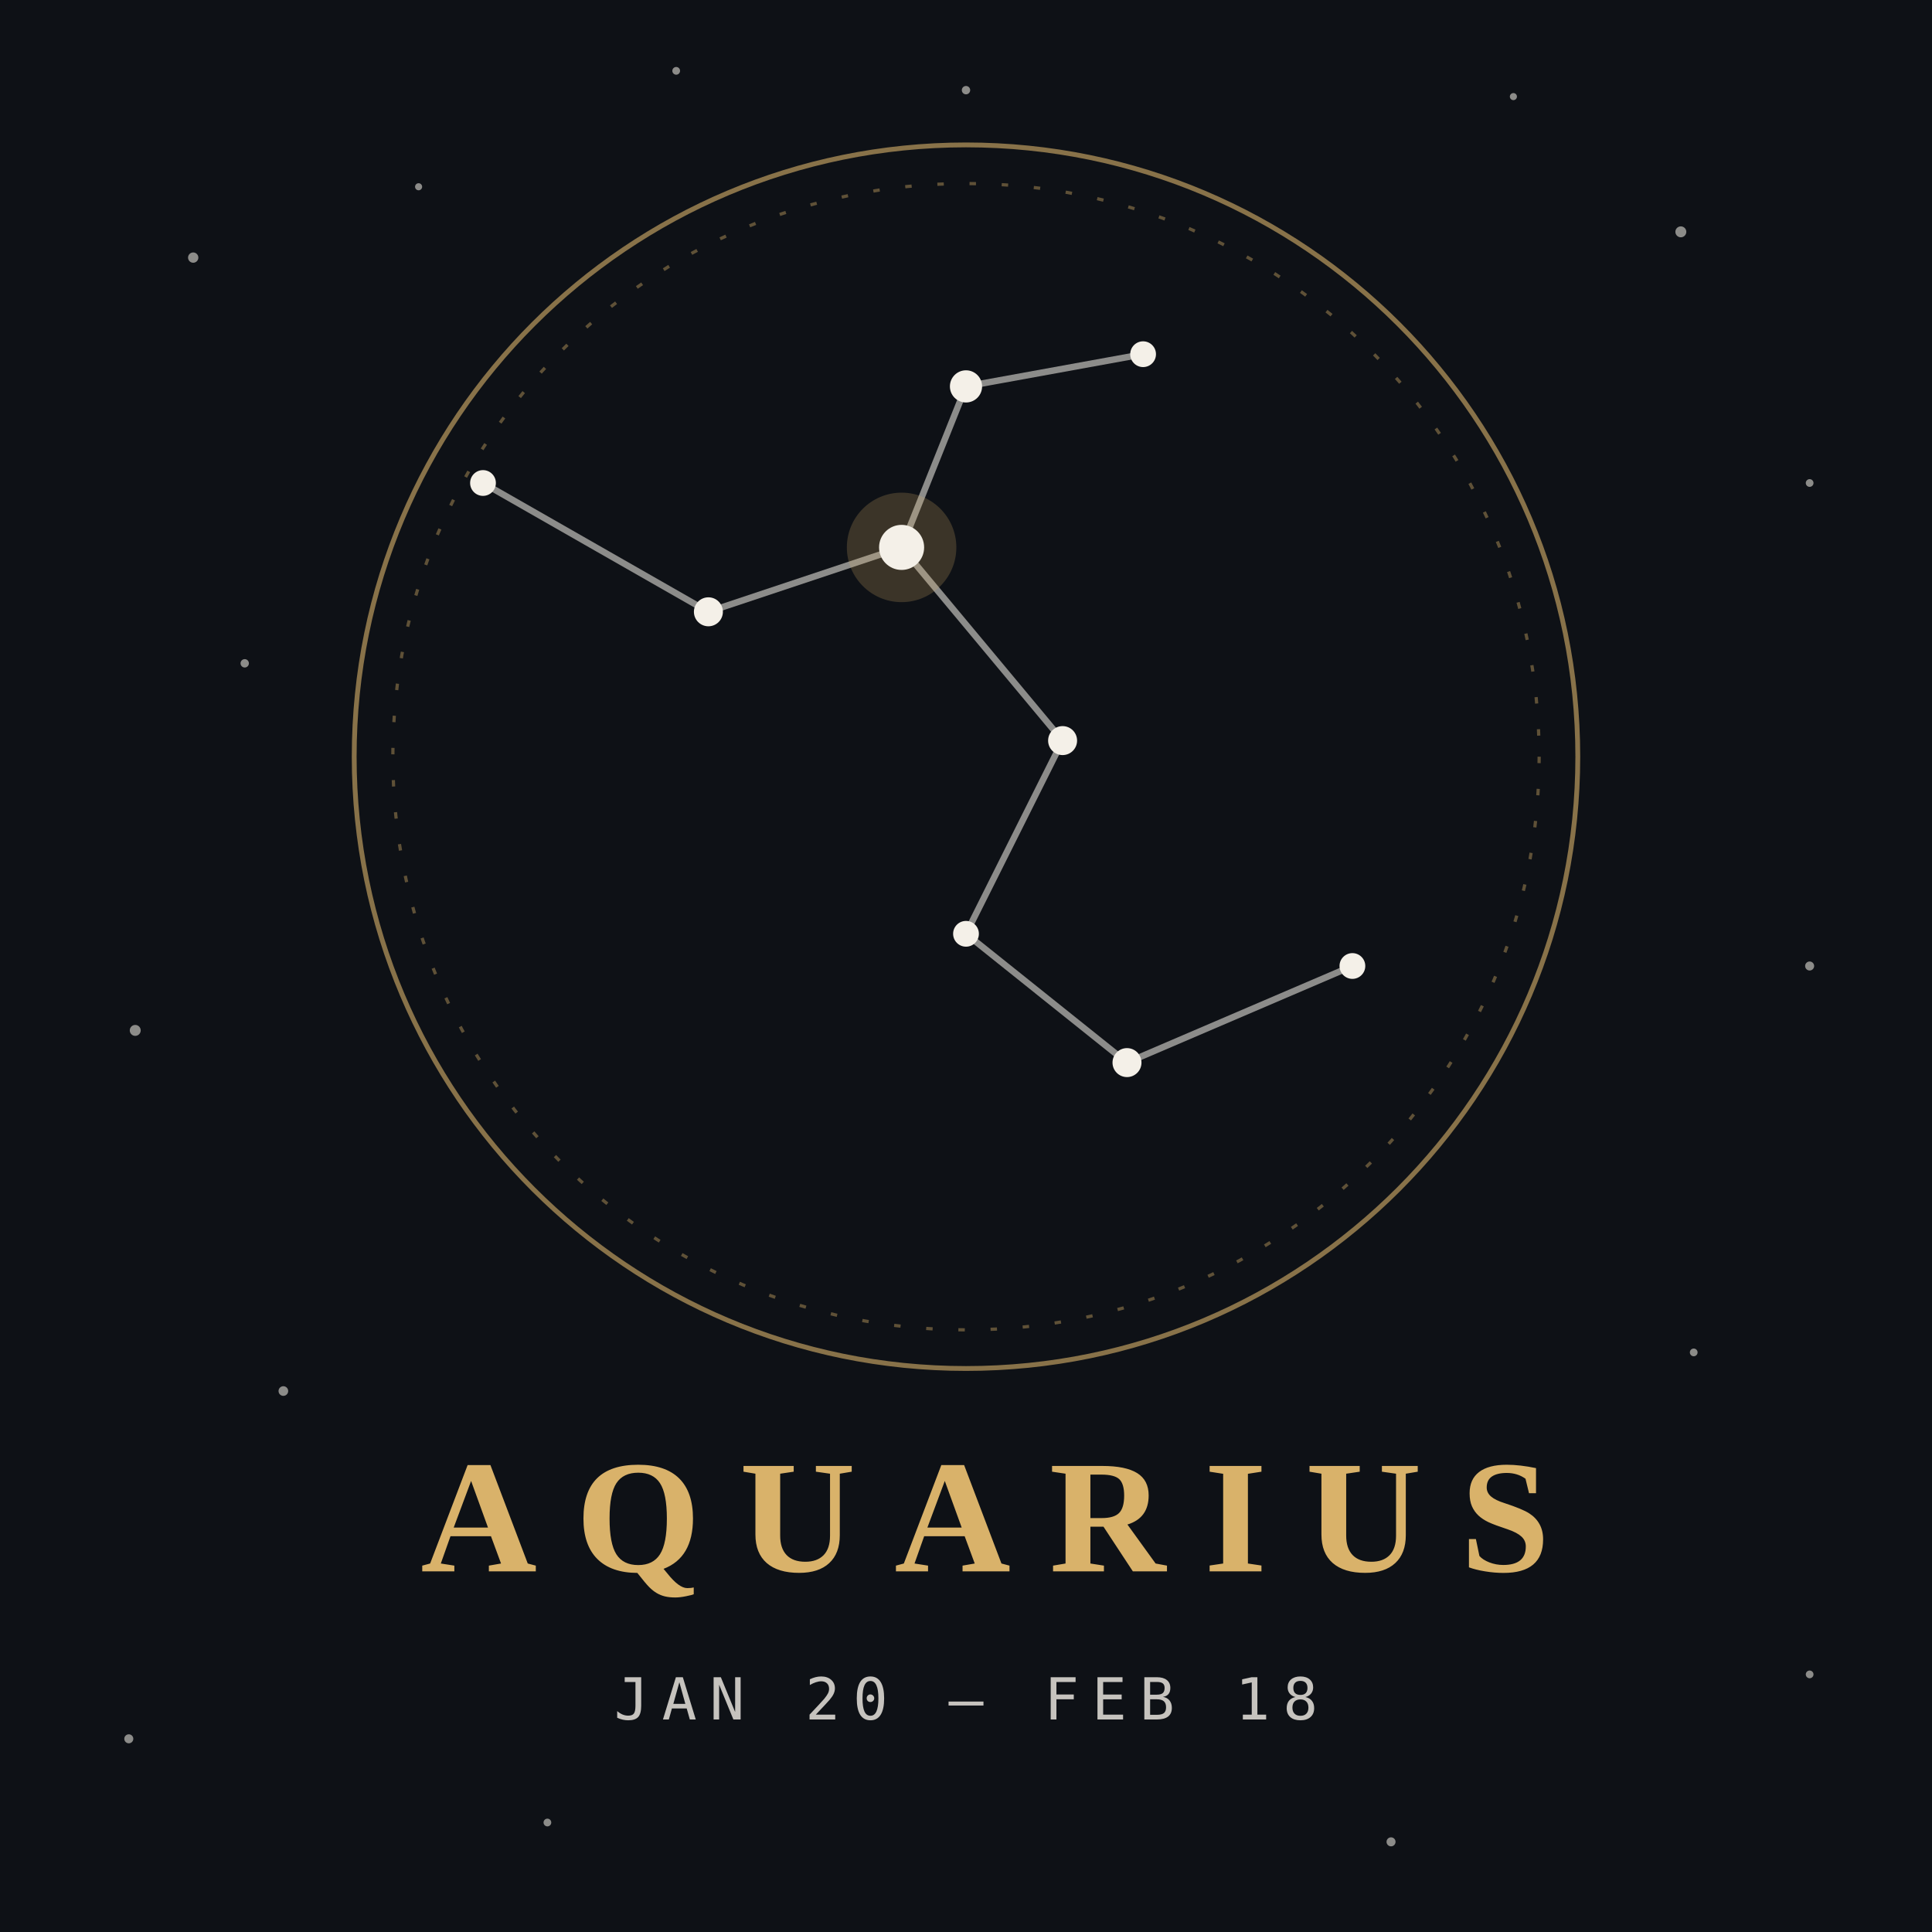
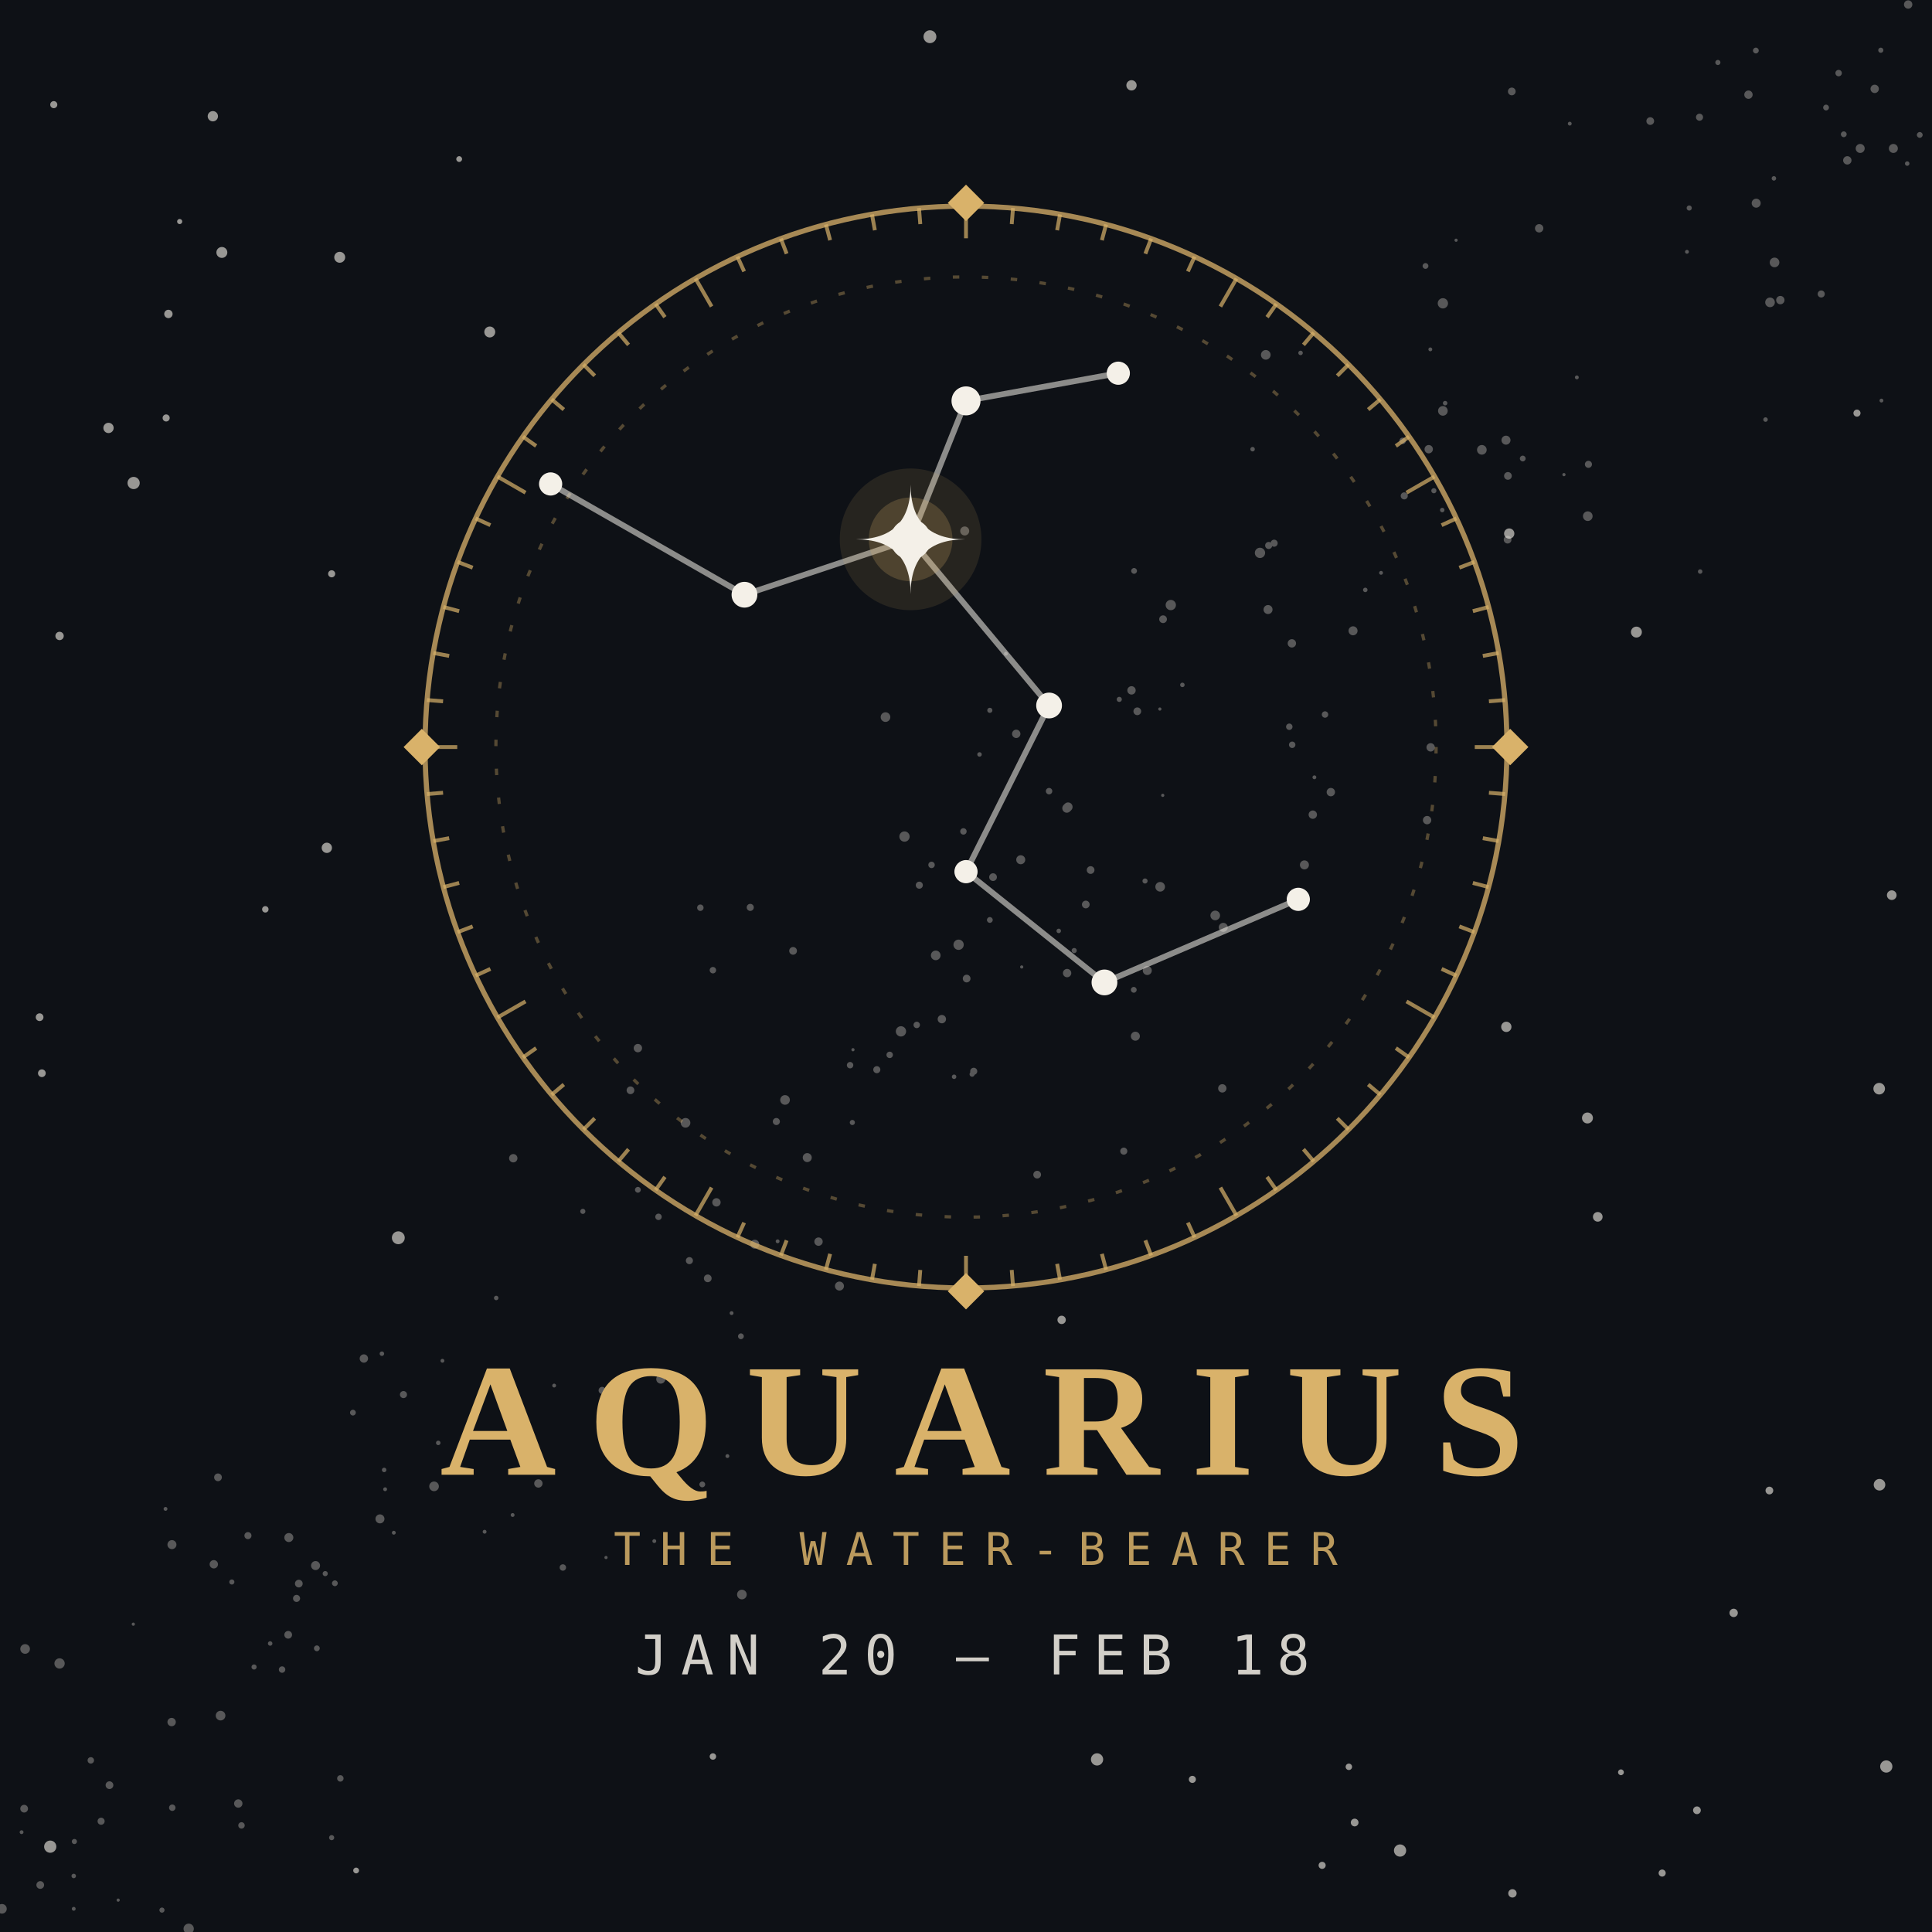
<svg xmlns="http://www.w3.org/2000/svg" viewBox="0 0 600 600">
  <rect width="600" height="600" fill="#0E1116" />
-   <g fill="#F4F0E8" opacity="0.55">
-     <circle cx="60" cy="80" r="1.6" />
-     <circle cx="130" cy="58" r="1.1" />
-     <circle cx="210" cy="22" r="1.2" />
-     <circle cx="300" cy="28" r="1.3" />
-     <circle cx="470" cy="30" r="1.1" />
-     <circle cx="522" cy="72" r="1.7" />
-     <circle cx="562" cy="150" r="1.2" />
-     <circle cx="76" cy="206" r="1.3" />
-     <circle cx="42" cy="320" r="1.7" />
-     <circle cx="562" cy="300" r="1.4" />
-     <circle cx="526" cy="420" r="1.2" />
-     <circle cx="88" cy="432" r="1.5" />
-     <circle cx="40" cy="540" r="1.4" />
-     <circle cx="170" cy="566" r="1.2" />
-     <circle cx="432" cy="572" r="1.4" />
-     <circle cx="562" cy="520" r="1.2" />
-   </g>
-   <circle cx="300" cy="235" r="190" fill="none" stroke="#D9B26A" stroke-width="1.5" opacity="0.6" />
-   <circle cx="300" cy="235" r="178" fill="none" stroke="#D9B26A" stroke-width="1" opacity="0.4" stroke-dasharray="2 8" />
-   <g fill="none" stroke="#F4F0E8" stroke-opacity="0.55" stroke-width="2" stroke-linejoin="round">
-     <polyline points="150,150 220,190 280,170 330,230 300,290 350,330 420,300" />
-     <polyline points="280,170 300,120 355,110" />
-   </g>
-   <circle cx="280" cy="170" r="17" fill="#D9B26A" opacity="0.22" />
+   <g fill="#F4F0E8" opacity="0.32">
+     <circle cx="217.5" cy="281.9" r="1.0" />
+     <circle cx="285.5" cy="274.9" r="1.1" />
+     <circle cx="53.4" cy="479.7" r="1.4" />
+     <circle cx="23.1" cy="571.9" r="0.8" />
+     <circle cx="36.7" cy="590.1" r="0.5" />
+     <circle cx="41.4" cy="504.4" r="0.5" />
+     <circle cx="333.6" cy="295.2" r="0.8" />
+     <circle cx="233.0" cy="281.8" r="1.1" />
+     <circle cx="411.5" cy="221.9" r="1.0" />
+     <circle cx="391.3" cy="171.7" r="1.6" />
+     <circle cx="524.6" cy="64.6" r="0.8" />
+     <circle cx="137.4" cy="422.6" r="0.6" />
+     <circle cx="442.7" cy="82.6" r="0.9" />
+     <circle cx="551.1" cy="81.5" r="1.5" />
+     <circle cx="279.8" cy="320.3" r="1.6" />
+     <circle cx="260.7" cy="399.4" r="1.4" />
+     <circle cx="159.2" cy="470.5" r="0.6" />
+     <circle cx="225.9" cy="452.2" r="0.6" />
+     <circle cx="119.6" cy="462.5" r="0.6" />
+     <circle cx="325.8" cy="245.7" r="1.0" />
+     <circle cx="89.5" cy="507.7" r="1.2" />
+     <circle cx="28.2" cy="546.7" r="1.0" />
+     <circle cx="98.0" cy="486.2" r="1.4" />
+     <circle cx="230.4" cy="495.2" r="1.5" />
+     <circle cx="67.7" cy="458.8" r="1.2" />
+     <circle cx="58.6" cy="599.0" r="1.6" />
+     <circle cx="104.0" cy="491.7" r="0.9" />
+     <circle cx="203.2" cy="478.6" r="0.6" />
+     <circle cx="7.5" cy="561.7" r="1.2" />
+     <circle cx="204.5" cy="377.9" r="1.0" />
+     <circle cx="550.9" cy="55.4" r="0.7" />
+     <circle cx="103.0" cy="570.7" r="0.8" />
+     <circle cx="66.4" cy="485.8" r="1.3" />
+     <circle cx="360.2" cy="220.2" r="0.5" />
+     <circle cx="118.0" cy="471.7" r="1.4" />
+     <circle cx="347.6" cy="217.2" r="0.8" />
+     <circle cx="78.9" cy="517.7" r="0.8" />
+     <circle cx="331.3" cy="251.0" r="1.4" />
+     <circle cx="367.2" cy="212.7" r="0.7" />
+     <circle cx="136.1" cy="448.1" r="0.7" />
+     <circle cx="214.1" cy="391.5" r="1.1" />
+     <circle cx="18.5" cy="516.6" r="1.6" />
+     <circle cx="444.3" cy="232.1" r="1.3" />
+     <circle cx="361.1" cy="247.0" r="0.5" />
+     <circle cx="582.2" cy="27.6" r="1.3" />
+     <circle cx="292.5" cy="316.5" r="1.3" />
+     <circle cx="187.0" cy="431.8" r="1.1" />
+     <circle cx="460.2" cy="139.7" r="1.5" />
+     <circle cx="448.1" cy="127.6" r="1.5" />
+     <circle cx="159.4" cy="359.7" r="1.3" />
+     <circle cx="588.0" cy="46.1" r="1.4" />
+     <circle cx="527.8" cy="36.4" r="1.1" />
+     <circle cx="361.2" cy="192.3" r="1.2" />
+     <circle cx="443.2" cy="254.7" r="1.3" />
+     <circle cx="222.5" cy="373.4" r="1.3" />
+     <circle cx="312.4" cy="203.0" r="0.6" />
+     <circle cx="485.7" cy="147.4" r="0.5" />
+     <circle cx="351.4" cy="214.4" r="1.3" />
+     <circle cx="300.2" cy="303.9" r="1.2" />
+     <circle cx="584.1" cy="15.6" r="0.8" />
+     <circle cx="424.0" cy="183.2" r="0.7" />
+     <circle cx="105.7" cy="552.3" r="1.0" />
+     <circle cx="545.3" cy="15.7" r="0.9" />
+     <circle cx="420.2" cy="195.9" r="1.4" />
+     <circle cx="533.5" cy="19.4" r="0.8" />
+     <circle cx="75.0" cy="566.9" r="1.0" />
+     <circle cx="549.7" cy="93.9" r="1.5" />
+     <circle cx="118.6" cy="420.4" r="0.7" />
+     <circle cx="264.0" cy="330.8" r="1.0" />
+     <circle cx="401.3" cy="231.3" r="1.0" />
+     <circle cx="211.0" cy="460.7" r="1.0" />
+     <circle cx="436.1" cy="154.0" r="1.1" />
+     <circle cx="172.1" cy="430.3" r="0.6" />
+     <circle cx="264.9" cy="326.0" r="0.5" />
+     <circle cx="523.9" cy="78.2" r="0.6" />
+     <circle cx="400.4" cy="225.7" r="1.0" />
+     <circle cx="363.6" cy="187.9" r="1.6" />
+     <circle cx="389.0" cy="139.5" r="0.7" />
+     <circle cx="284.7" cy="318.3" r="1.0" />
+     <circle cx="447.9" cy="158.4" r="0.7" />
+     <circle cx="125.3" cy="433.1" r="1.1" />
+     <circle cx="407.7" cy="253.0" r="1.3" />
+     <circle cx="241.5" cy="385.5" r="0.6" />
+     <circle cx="468.2" cy="167.6" r="1.2" />
+     <circle cx="596.2" cy="41.9" r="0.9" />
+     <circle cx="377.4" cy="284.3" r="1.5" />
+     <circle cx="246.3" cy="295.3" r="1.2" />
+     <circle cx="92.8" cy="491.8" r="1.2" />
+     <circle cx="403.9" cy="109.6" r="0.7" />
+     <circle cx="317.0" cy="267.0" r="1.4" />
+     <circle cx="218.1" cy="461.0" r="0.9" />
+     <circle cx="221.4" cy="301.3" r="1.0" />
+     <circle cx="548.3" cy="130.3" r="0.7" />
+     <circle cx="205.2" cy="428.3" r="1.4" />
+     <circle cx="74.0" cy="560.1" r="1.3" />
+     <circle cx="552.9" cy="93.2" r="1.3" />
+     <circle cx="22.9" cy="582.6" r="0.7" />
+     <circle cx="308.4" cy="272.4" r="1.2" />
+     <circle cx="352.6" cy="321.8" r="1.4" />
+     <circle cx="331.7" cy="250.6" r="1.4" />
+     <circle cx="592.3" cy="50.8" r="0.7" />
+     <circle cx="565.6" cy="91.3" r="1.1" />
+     <circle cx="92.1" cy="496.4" r="1.1" />
+     <circle cx="297.7" cy="293.4" r="1.6" />
+     <circle cx="307.4" cy="285.7" r="0.9" />
+     <circle cx="478.0" cy="70.9" r="1.3" />
+     <circle cx="275.0" cy="222.7" r="1.5" />
+     <circle cx="174.8" cy="486.8" r="1.0" />
+     <circle cx="7.8" cy="512.1" r="1.5" />
+     <circle cx="301.9" cy="333.6" r="0.8" />
+     <circle cx="51.4" cy="468.6" r="0.6" />
+     <circle cx="452.2" cy="74.6" r="0.5" />
+     <circle cx="98.4" cy="511.9" r="0.9" />
+     <circle cx="238.1" cy="433.7" r="1.2" />
+     <circle cx="31.4" cy="565.6" r="1.1" />
+     <circle cx="119.3" cy="456.5" r="0.7" />
+     <circle cx="299.2" cy="258.2" r="1.0" />
+     <circle cx="328.8" cy="289.1" r="0.7" />
+     <circle cx="77.0" cy="476.9" r="1.1" />
+     <circle cx="512.5" cy="37.6" r="1.2" />
+     <circle cx="545.4" cy="63.1" r="1.4" />
+     <circle cx="154.1" cy="403.1" r="0.7" />
+     <circle cx="573.7" cy="49.8" r="1.3" />
+     <circle cx="150.5" cy="475.7" r="0.6" />
+     <circle cx="487.5" cy="38.4" r="0.6" />
+     <circle cx="254.2" cy="385.6" r="1.3" />
+     <circle cx="493.3" cy="144.2" r="1.1" />
+     <circle cx="428.9" cy="177.9" r="0.6" />
+     <circle cx="304.2" cy="234.3" r="0.7" />
+     <circle cx="83.9" cy="510.4" r="0.7" />
+     <circle cx="584.3" cy="124.4" r="0.6" />
+     <circle cx="0.6" cy="592.8" r="1.5" />
+     <circle cx="276.3" cy="327.6" r="1.0" />
+     <circle cx="289.3" cy="268.6" r="1.0" />
+     <circle cx="405.1" cy="268.6" r="1.4" />
+     <circle cx="87.6" cy="518.5" r="1.0" />
+     <circle cx="448.8" cy="125.2" r="0.7" />
+     <circle cx="317.3" cy="300.3" r="0.5" />
+     <circle cx="577.7" cy="46.1" r="1.4" />
+     <circle cx="352.2" cy="177.3" r="0.9" />
+     <circle cx="299.6" cy="164.9" r="1.4" />
+     <circle cx="134.8" cy="461.6" r="1.5" />
+     <circle cx="472.9" cy="142.4" r="0.9" />
+     <circle cx="543.0" cy="29.4" r="1.3" />
+     <circle cx="198.1" cy="325.5" r="1.3" />
+     <circle cx="181.0" cy="376.2" r="0.8" />
+     <circle cx="394.0" cy="169.4" r="1.1" />
+     <circle cx="352.1" cy="307.4" r="0.9" />
+     <circle cx="448.1" cy="94.2" r="1.6" />
+     <circle cx="109.6" cy="438.7" r="0.9" />
+     <circle cx="50.3" cy="593.2" r="0.8" />
+     <circle cx="379.9" cy="288.0" r="1.4" />
+     <circle cx="12.5" cy="585.4" r="1.2" />
+     <circle cx="528.0" cy="177.5" r="0.7" />
+     <circle cx="296.3" cy="334.4" r="0.7" />
+     <circle cx="290.6" cy="296.7" r="1.5" />
+     <circle cx="241.1" cy="348.3" r="1.1" />
+     <circle cx="353.2" cy="220.9" r="1.2" />
+     <circle cx="355.6" cy="273.6" r="0.8" />
+     <circle cx="445.3" cy="152.4" r="0.8" />
+     <circle cx="68.5" cy="532.8" r="1.5" />
+     <circle cx="444.2" cy="108.5" r="0.6" />
+     <circle cx="571.0" cy="22.7" r="1.0" />
+     <circle cx="302.4" cy="332.7" r="1.1" />
+     <circle cx="592.6" cy="1.4" r="1.3" />
+     <circle cx="322.1" cy="364.8" r="1.2" />
+     <circle cx="34.0" cy="554.4" r="1.2" />
+     <circle cx="272.3" cy="332.2" r="1.1" />
+     <circle cx="53.5" cy="561.4" r="1.0" />
+     <circle cx="395.7" cy="168.7" r="1.1" />
+     <circle cx="250.7" cy="359.5" r="1.4" />
+     <circle cx="379.6" cy="338.0" r="1.3" />
+     <circle cx="122.3" cy="476.0" r="0.6" />
+     <circle cx="572.6" cy="41.7" r="0.9" />
+     <circle cx="113.0" cy="421.9" r="1.3" />
+     <circle cx="315.6" cy="227.9" r="1.3" />
+     <circle cx="72.0" cy="491.3" r="0.8" />
+     <circle cx="408.2" cy="241.4" r="0.6" />
+     <circle cx="337.2" cy="280.9" r="1.2" />
+     <circle cx="338.7" cy="270.2" r="1.2" />
+     <circle cx="198.1" cy="369.5" r="0.9" />
+     <circle cx="467.7" cy="136.7" r="1.4" />
+     <circle cx="413.3" cy="246.0" r="1.3" />
+     <circle cx="89.7" cy="477.5" r="1.4" />
+     <circle cx="219.8" cy="397.0" r="1.2" />
+     <circle cx="493.1" cy="160.3" r="1.5" />
+     <circle cx="243.8" cy="341.6" r="1.5" />
+     <circle cx="22.9" cy="592.8" r="0.6" />
+     <circle cx="307.4" cy="220.6" r="0.8" />
+     <circle cx="489.7" cy="117.2" r="0.6" />
+     <circle cx="101.0" cy="488.7" r="0.8" />
+     <circle cx="443.7" cy="139.5" r="1.3" />
+     <circle cx="167.2" cy="460.7" r="1.3" />
+     <circle cx="227.2" cy="407.8" r="0.6" />
+     <circle cx="393.1" cy="110.2" r="1.5" />
+     <circle cx="264.7" cy="348.6" r="0.8" />
+     <circle cx="212.9" cy="348.7" r="1.5" />
+     <circle cx="567.1" cy="33.4" r="0.9" />
+     <circle cx="230.1" cy="415.0" r="0.9" />
+     <circle cx="234.4" cy="386.4" r="1.4" />
+     <circle cx="356.3" cy="301.4" r="1.4" />
+     <circle cx="360.3" cy="275.4" r="1.5" />
+     <circle cx="188.2" cy="483.7" r="0.5" />
+     <circle cx="280.9" cy="259.8" r="1.6" />
+     <circle cx="393.8" cy="189.3" r="1.4" />
+     <circle cx="6.7" cy="569.0" r="0.6" />
+     <circle cx="468.3" cy="147.8" r="1.2" />
+     <circle cx="53.3" cy="534.8" r="1.3" />
+     <circle cx="401.2" cy="199.8" r="1.3" />
+     <circle cx="331.4" cy="302.2" r="1.3" />
+     <circle cx="195.8" cy="338.6" r="1.2" />
+     <circle cx="349.0" cy="357.5" r="1.1" />
+     <circle cx="435.6" cy="136.9" r="1.0" />
+     <circle cx="469.5" cy="28.4" r="1.2" />
+   </g>
+   <g fill="#F4F0E8" opacity="0.6">
+     <circle cx="420.7" cy="566.0" r="1.2" />
+     <circle cx="585.8" cy="548.6" r="1.9" />
+     <circle cx="41.5" cy="150.0" r="1.9" />
+     <circle cx="370.3" cy="552.6" r="1.1" />
+     <circle cx="576.7" cy="128.3" r="1.1" />
+     <circle cx="55.8" cy="68.8" r="0.8" />
+     <circle cx="12.3" cy="315.9" r="1.2" />
+     <circle cx="549.5" cy="462.9" r="1.2" />
+     <circle cx="33.7" cy="132.9" r="1.6" />
+     <circle cx="16.7" cy="32.5" r="1.1" />
+     <circle cx="288.8" cy="11.4" r="2.0" />
+     <circle cx="583.7" cy="461.1" r="1.8" />
+     <circle cx="538.4" cy="500.9" r="1.3" />
+     <circle cx="101.5" cy="263.3" r="1.6" />
+     <circle cx="52.3" cy="97.5" r="1.3" />
+     <circle cx="467.8" cy="318.9" r="1.6" />
+     <circle cx="587.5" cy="278.0" r="1.5" />
+     <circle cx="583.6" cy="338.1" r="1.8" />
+     <circle cx="15.6" cy="573.5" r="1.9" />
+     <circle cx="51.6" cy="129.8" r="1.1" />
+     <circle cx="105.5" cy="79.9" r="1.7" />
+     <circle cx="110.6" cy="580.9" r="0.9" />
+     <circle cx="418.9" cy="548.7" r="1.0" />
+     <circle cx="503.4" cy="550.4" r="0.9" />
+     <circle cx="516.2" cy="581.7" r="1.1" />
+     <circle cx="496.2" cy="377.9" r="1.5" />
+     <circle cx="469.7" cy="588.0" r="1.3" />
+     <circle cx="351.4" cy="26.5" r="1.6" />
+     <circle cx="18.5" cy="197.5" r="1.3" />
+     <circle cx="123.7" cy="384.4" r="2.0" />
+     <circle cx="527.0" cy="562.2" r="1.2" />
+     <circle cx="434.8" cy="574.7" r="1.9" />
+     <circle cx="329.7" cy="409.9" r="1.3" />
+     <circle cx="152.1" cy="103.1" r="1.7" />
+     <circle cx="13.0" cy="333.3" r="1.2" />
+     <circle cx="493.0" cy="347.2" r="1.7" />
+     <circle cx="142.6" cy="49.4" r="0.9" />
+     <circle cx="103.0" cy="178.2" r="1.1" />
+     <circle cx="82.4" cy="282.4" r="1.0" />
+     <circle cx="468.7" cy="165.7" r="1.6" />
+     <circle cx="68.9" cy="78.4" r="1.7" />
+     <circle cx="508.2" cy="196.3" r="1.7" />
+     <circle cx="66.1" cy="36.1" r="1.6" />
+     <circle cx="221.4" cy="545.5" r="1.0" />
+     <circle cx="340.7" cy="546.4" r="1.9" />
+     <circle cx="410.6" cy="579.3" r="1.1" />
+   </g>
+   <circle cx="300" cy="232" r="168" fill="none" stroke="#D9B26A" stroke-width="1.6" opacity="0.75" />
+   <circle cx="300" cy="232" r="146" fill="none" stroke="#D9B26A" stroke-width="1" opacity="0.35" stroke-dasharray="2 7" />
+   <g stroke="#D9B26A" stroke-width="1.2" opacity="0.7">
+     <line x1="468.0" y1="232.0" x2="458.0" y2="232.0" />
+     <line x1="467.4" y1="246.6" x2="462.4" y2="246.2" />
+     <line x1="465.4" y1="261.2" x2="460.5" y2="260.3" />
+     <line x1="462.3" y1="275.5" x2="457.4" y2="274.2" />
+     <line x1="457.9" y1="289.5" x2="453.2" y2="287.7" />
+     <line x1="452.3" y1="303.0" x2="447.7" y2="300.9" />
+     <line x1="445.5" y1="316.0" x2="436.8" y2="311.0" />
+     <line x1="437.6" y1="328.4" x2="433.5" y2="325.5" />
+     <line x1="428.7" y1="340.0" x2="424.9" y2="336.8" />
+     <line x1="418.8" y1="350.8" x2="415.3" y2="347.3" />
+     <line x1="408.0" y1="360.7" x2="404.8" y2="356.9" />
+     <line x1="396.4" y1="369.6" x2="393.5" y2="365.5" />
+     <line x1="384.0" y1="377.5" x2="379.0" y2="368.8" />
+     <line x1="371.0" y1="384.3" x2="368.9" y2="379.7" />
+     <line x1="357.5" y1="389.9" x2="355.7" y2="385.2" />
+     <line x1="343.5" y1="394.3" x2="342.2" y2="389.4" />
+     <line x1="329.2" y1="397.4" x2="328.3" y2="392.5" />
+     <line x1="314.6" y1="399.4" x2="314.2" y2="394.4" />
+     <line x1="300.0" y1="400.0" x2="300.0" y2="390.0" />
+     <line x1="285.4" y1="399.4" x2="285.8" y2="394.4" />
+     <line x1="270.8" y1="397.4" x2="271.7" y2="392.5" />
+     <line x1="256.5" y1="394.3" x2="257.8" y2="389.4" />
+     <line x1="242.5" y1="389.9" x2="244.3" y2="385.2" />
+     <line x1="229.0" y1="384.3" x2="231.1" y2="379.7" />
+     <line x1="216.0" y1="377.5" x2="221.0" y2="368.8" />
+     <line x1="203.6" y1="369.6" x2="206.5" y2="365.5" />
+     <line x1="192.0" y1="360.7" x2="195.2" y2="356.9" />
+     <line x1="181.2" y1="350.8" x2="184.7" y2="347.3" />
+     <line x1="171.3" y1="340.0" x2="175.1" y2="336.8" />
+     <line x1="162.4" y1="328.4" x2="166.5" y2="325.5" />
+     <line x1="154.5" y1="316.0" x2="163.2" y2="311.0" />
+     <line x1="147.7" y1="303.0" x2="152.3" y2="300.9" />
+     <line x1="142.1" y1="289.5" x2="146.8" y2="287.7" />
+     <line x1="137.7" y1="275.5" x2="142.6" y2="274.2" />
+     <line x1="134.6" y1="261.2" x2="139.5" y2="260.3" />
+     <line x1="132.6" y1="246.6" x2="137.6" y2="246.2" />
+     <line x1="132.0" y1="232.0" x2="142.0" y2="232.0" />
+     <line x1="132.6" y1="217.4" x2="137.6" y2="217.8" />
+     <line x1="134.6" y1="202.8" x2="139.5" y2="203.7" />
+     <line x1="137.7" y1="188.5" x2="142.6" y2="189.8" />
+     <line x1="142.1" y1="174.5" x2="146.8" y2="176.3" />
+     <line x1="147.7" y1="161.0" x2="152.3" y2="163.1" />
+     <line x1="154.5" y1="148.0" x2="163.2" y2="153.0" />
+     <line x1="162.4" y1="135.6" x2="166.5" y2="138.5" />
+     <line x1="171.3" y1="124.0" x2="175.1" y2="127.2" />
+     <line x1="181.2" y1="113.2" x2="184.7" y2="116.7" />
+     <line x1="192.0" y1="103.3" x2="195.2" y2="107.1" />
+     <line x1="203.6" y1="94.4" x2="206.5" y2="98.5" />
+     <line x1="216.0" y1="86.5" x2="221.0" y2="95.2" />
+     <line x1="229.0" y1="79.7" x2="231.1" y2="84.3" />
+     <line x1="242.5" y1="74.1" x2="244.3" y2="78.8" />
+     <line x1="256.5" y1="69.7" x2="257.8" y2="74.6" />
+     <line x1="270.8" y1="66.6" x2="271.7" y2="71.5" />
+     <line x1="285.4" y1="64.6" x2="285.8" y2="69.6" />
+     <line x1="300.0" y1="64.0" x2="300.0" y2="74.0" />
+     <line x1="314.6" y1="64.6" x2="314.2" y2="69.6" />
+     <line x1="329.2" y1="66.6" x2="328.3" y2="71.5" />
+     <line x1="343.5" y1="69.7" x2="342.2" y2="74.6" />
+     <line x1="357.5" y1="74.1" x2="355.7" y2="78.8" />
+     <line x1="371.0" y1="79.7" x2="368.9" y2="84.3" />
+     <line x1="384.0" y1="86.5" x2="379.0" y2="95.2" />
+     <line x1="396.4" y1="94.4" x2="393.5" y2="98.5" />
+     <line x1="408.0" y1="103.3" x2="404.8" y2="107.1" />
+     <line x1="418.8" y1="113.2" x2="415.3" y2="116.7" />
+     <line x1="428.7" y1="124.0" x2="424.9" y2="127.2" />
+     <line x1="437.6" y1="135.6" x2="433.5" y2="138.5" />
+     <line x1="445.5" y1="148.0" x2="436.8" y2="153.0" />
+     <line x1="452.3" y1="161.0" x2="447.7" y2="163.1" />
+     <line x1="457.9" y1="174.5" x2="453.2" y2="176.3" />
+     <line x1="462.3" y1="188.5" x2="457.4" y2="189.8" />
+     <line x1="465.4" y1="202.8" x2="460.5" y2="203.7" />
+     <line x1="467.4" y1="217.4" x2="462.4" y2="217.8" />
+   </g>
+   <rect x="465.0" y="228.0" width="8" height="8" transform="rotate(45 469.0 232.0)" fill="#D9B26A" />
+   <rect x="296.0" y="397.0" width="8" height="8" transform="rotate(45 300.0 401.0)" fill="#D9B26A" />
+   <rect x="127.0" y="228.0" width="8" height="8" transform="rotate(45 131.0 232.0)" fill="#D9B26A" />
+   <rect x="296.0" y="59.0" width="8" height="8" transform="rotate(45 300.0 63.0)" fill="#D9B26A" />
+   <g fill="none" stroke="#F4F0E8" stroke-opacity="0.55" stroke-width="1.8" stroke-linejoin="round">
+     <polyline points="171.0,150.3 231.2,184.7 282.8,167.5 325.8,219.1 300.0,270.7 343.0,305.1 403.2,279.3" />
+     <polyline points="282.8,167.5 300.0,124.5 347.3,115.9" />
+   </g>
+   <circle cx="282.8" cy="167.5" r="22" fill="#D9B26A" opacity="0.12" />
+   <circle cx="282.8" cy="167.5" r="13" fill="#D9B26A" opacity="0.22" />
  <g fill="#F4F0E8">
-     <circle cx="150" cy="150" r="4" />
-     <circle cx="220" cy="190" r="4.5" />
-     <circle cx="280" cy="170" r="7" />
-     <circle cx="330" cy="230" r="4.5" />
-     <circle cx="300" cy="290" r="4" />
-     <circle cx="350" cy="330" r="4.5" />
-     <circle cx="420" cy="300" r="4" />
-     <circle cx="300" cy="120" r="5" />
-     <circle cx="355" cy="110" r="4" />
-   </g>
-   <text x="306" y="488" text-anchor="middle" font-family="Cinzel, 'Times New Roman', serif" font-weight="600" font-size="50" letter-spacing="12" fill="#D9B26A">AQUARIUS</text>
-   <text x="300" y="534" text-anchor="middle" font-family="'DM Mono', ui-monospace, monospace" font-weight="500" font-size="18" letter-spacing="4" fill="#F4F0E8" opacity="0.8">JAN 20 – FEB 18</text>
+     <circle cx="171.0" cy="150.3" r="3.6" />
+     <circle cx="231.2" cy="184.7" r="4.0" />
+     <circle cx="282.8" cy="167.5" r="6.3" />
+     <circle cx="325.8" cy="219.1" r="4.0" />
+     <circle cx="300.0" cy="270.7" r="3.6" />
+     <circle cx="343.0" cy="305.1" r="4.0" />
+     <circle cx="403.2" cy="279.3" r="3.6" />
+     <circle cx="300.0" cy="124.5" r="4.5" />
+     <circle cx="347.3" cy="115.9" r="3.6" />
+   </g>
+   <path d="M 282.8 150.5 Q 282.8 167.5 299.8 167.5 Q 282.8 167.5 282.8 184.5 Q 282.8 167.5 265.8 167.5 Q 282.8 167.5 282.8 150.5 Z" fill="#F4F0E8" />
+   <text x="305" y="458" text-anchor="middle" font-family="Cinzel, 'Times New Roman', serif" font-weight="600" font-size="50" letter-spacing="10" fill="#D9B26A">AQUARIUS</text>
+   <text x="303" y="486" text-anchor="middle" font-family="'DM Mono', ui-monospace, monospace" font-weight="500" font-size="14" letter-spacing="6" fill="#D9B26A" opacity="0.85">THE WATER-BEARER</text>
+   <text x="302" y="520" text-anchor="middle" font-family="'DM Mono', ui-monospace, monospace" font-weight="500" font-size="17" letter-spacing="4" fill="#F4F0E8" opacity="0.85">JAN 20 – FEB 18</text>
</svg>
